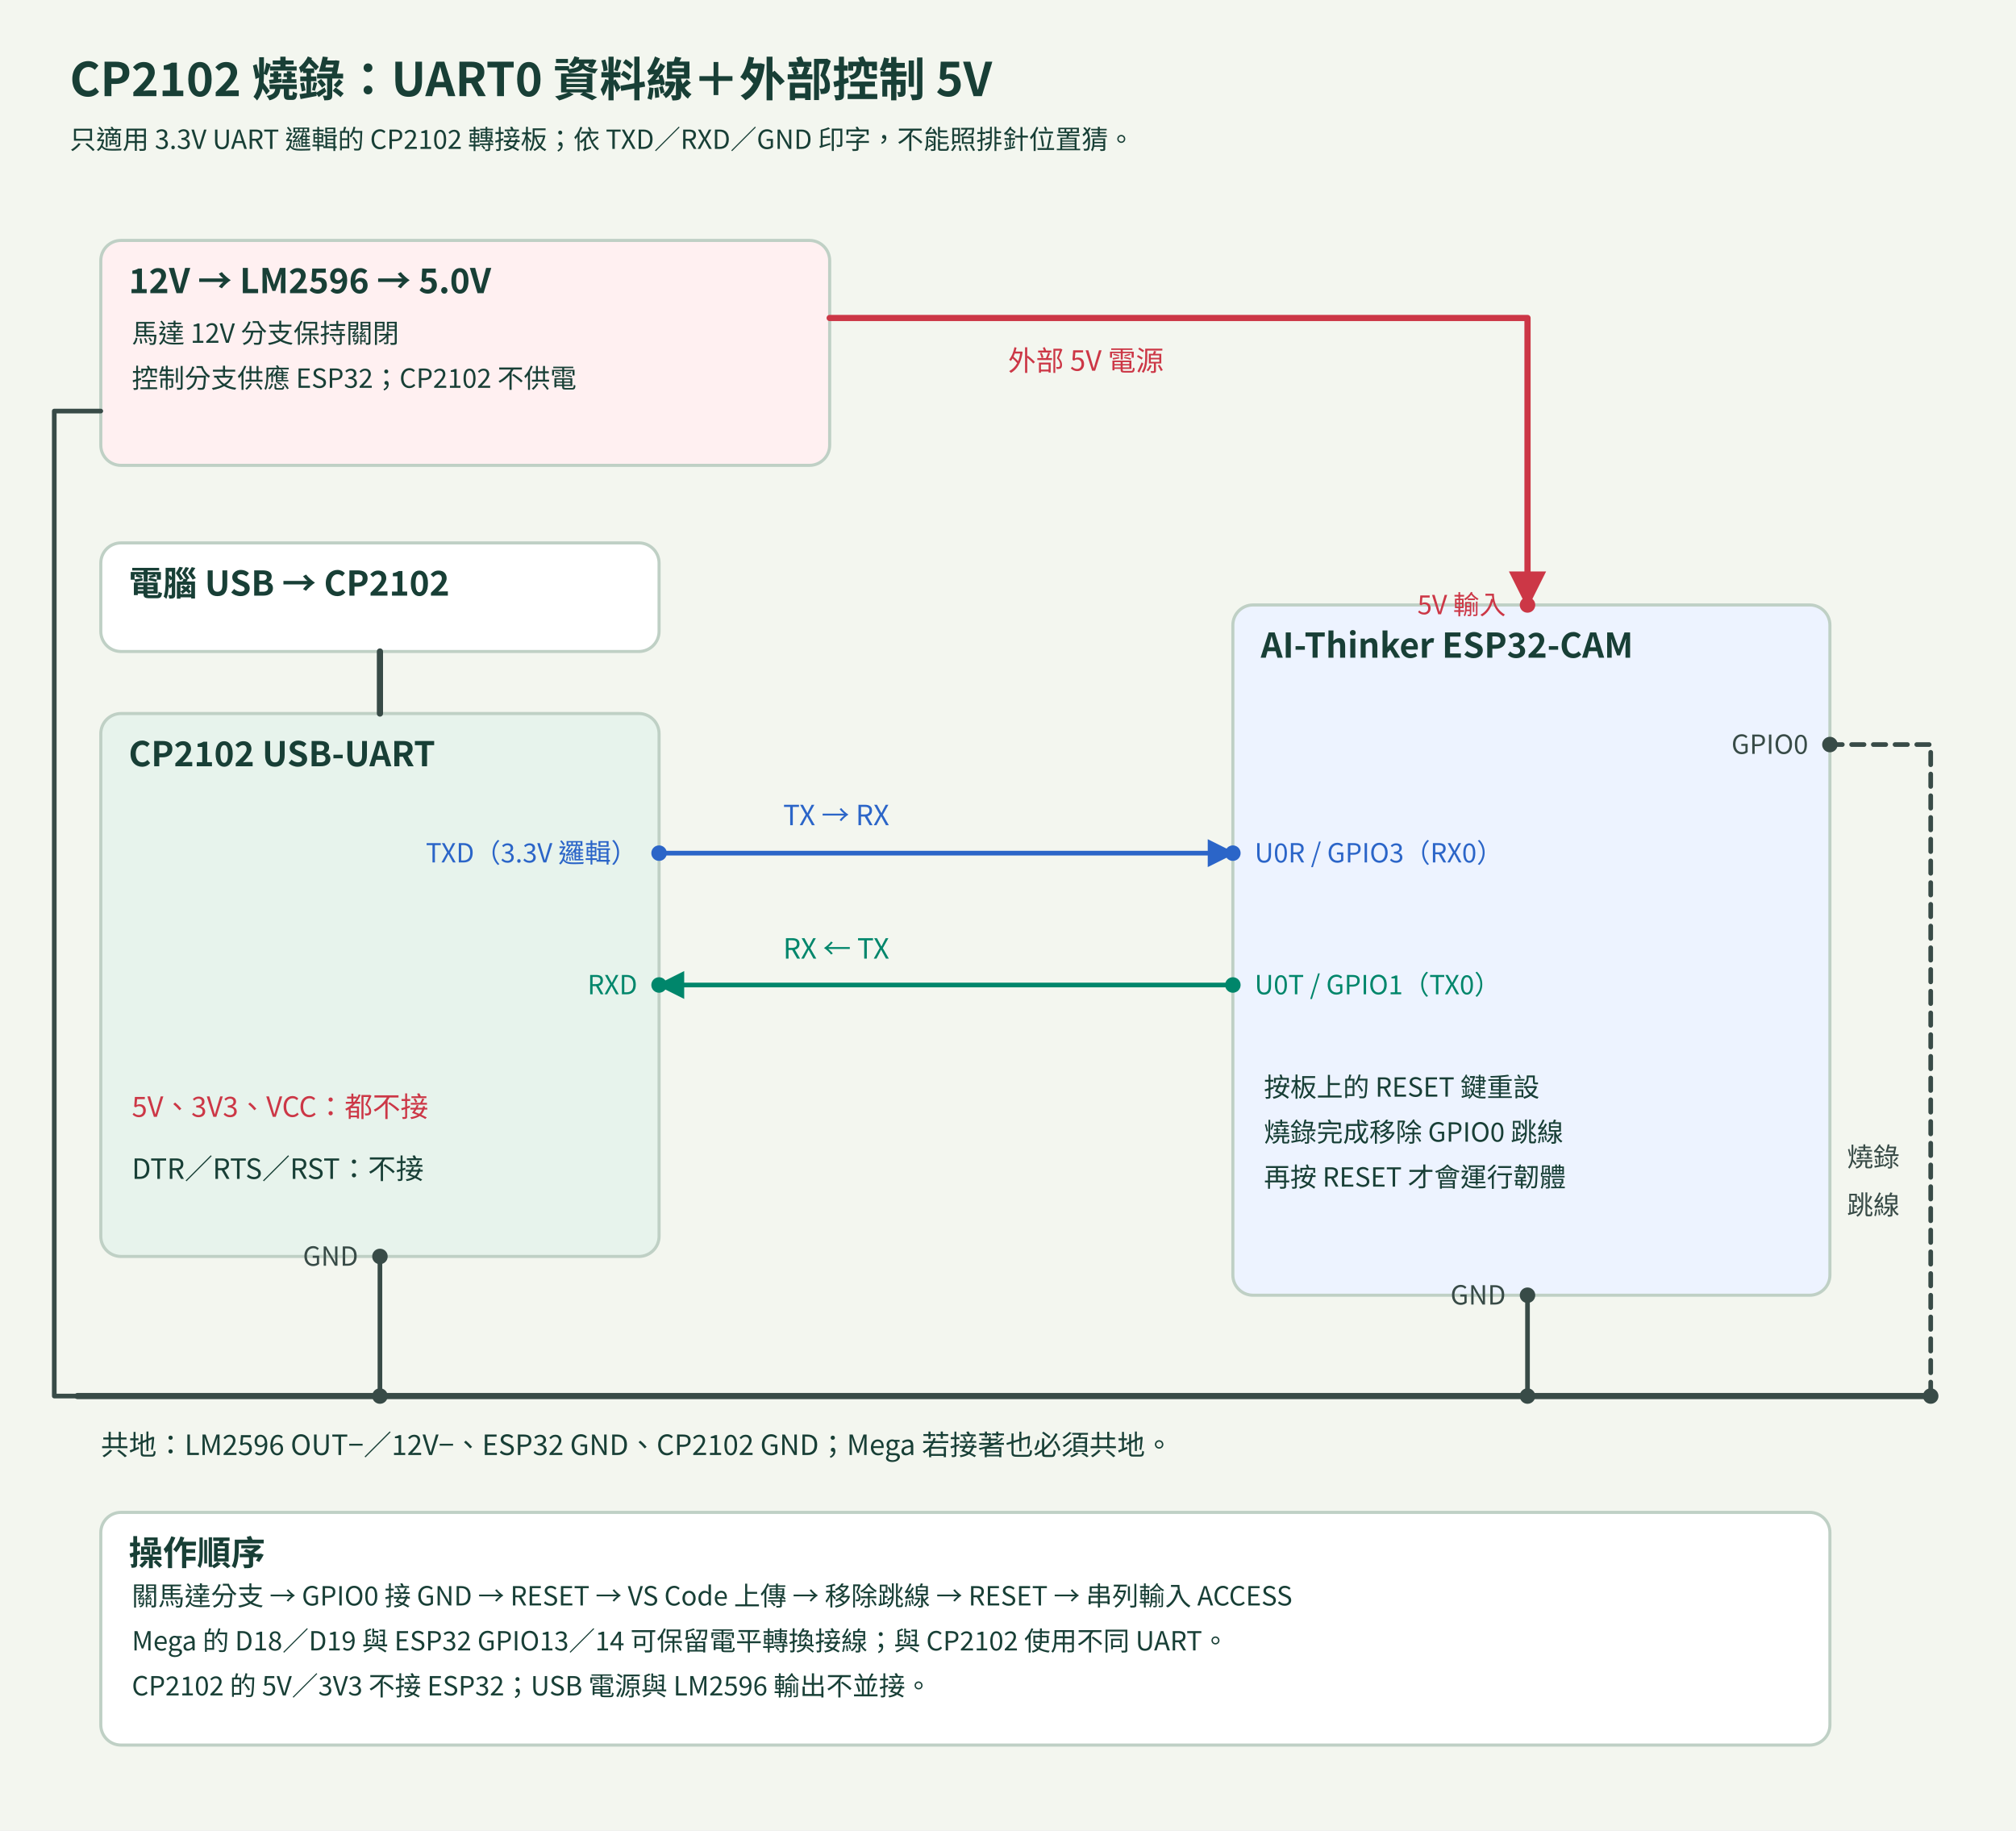
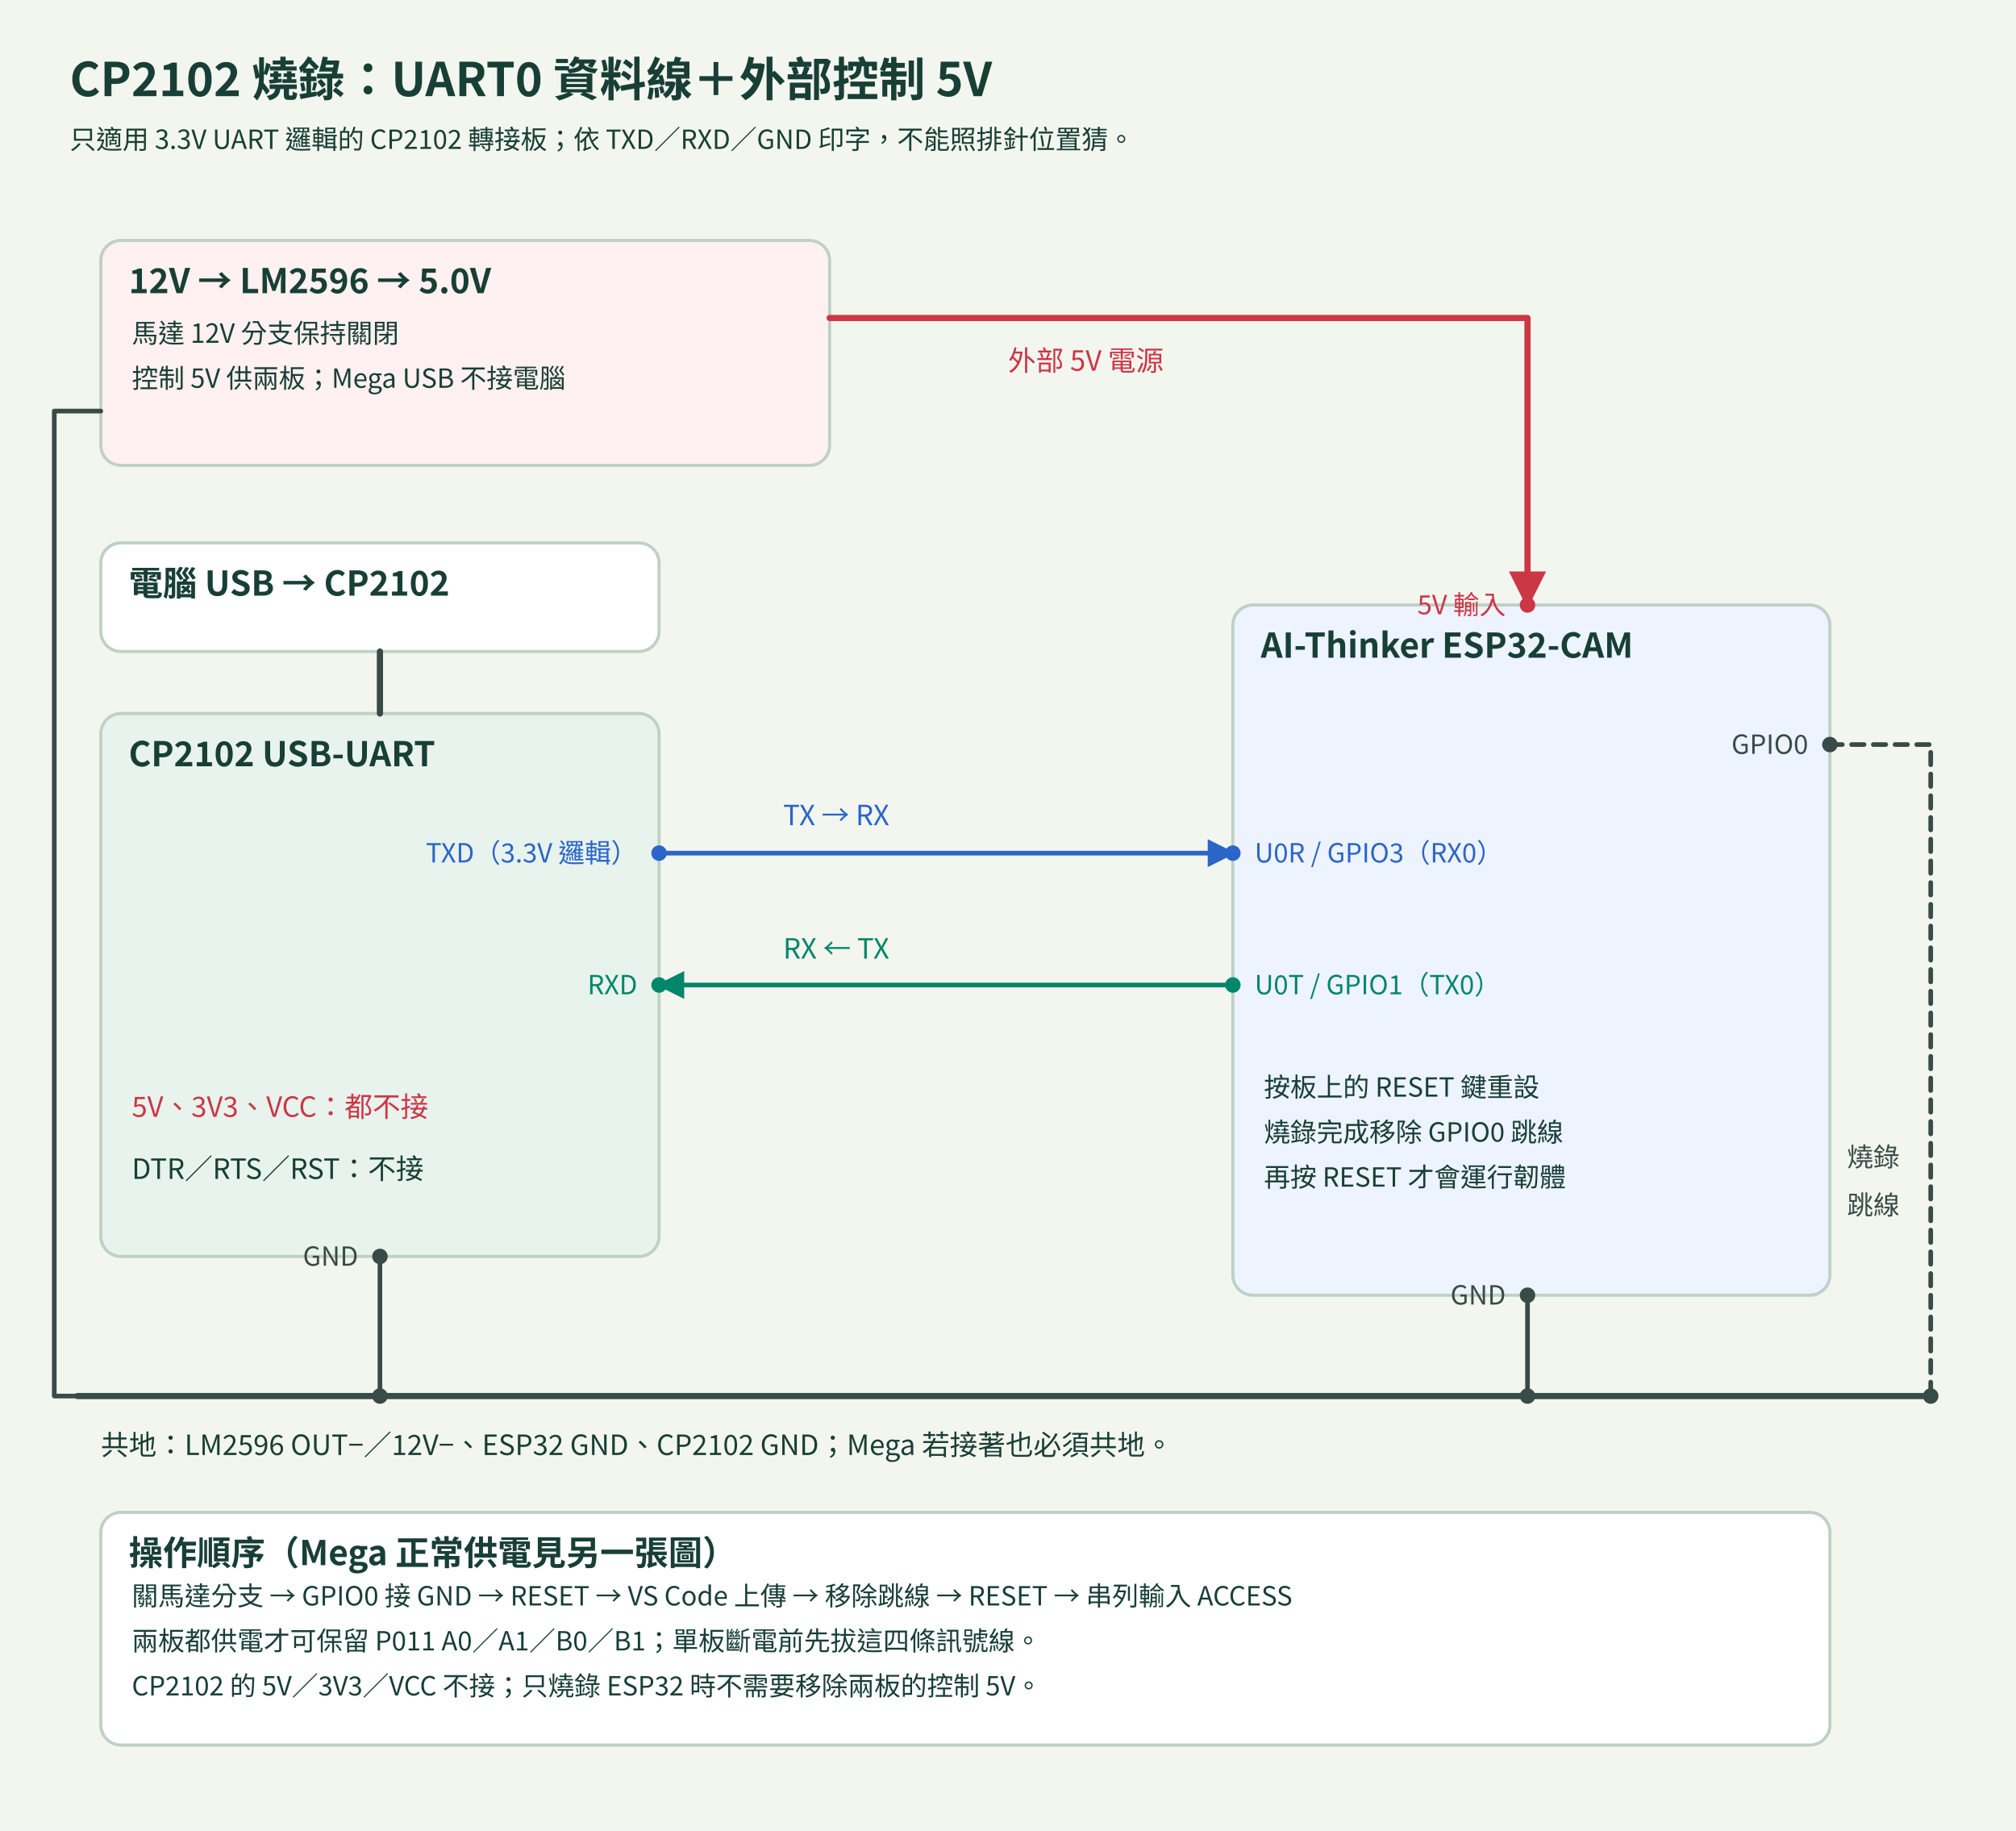
<svg xmlns="http://www.w3.org/2000/svg" viewBox="0 0 1300 1180" role="img" aria-labelledby="title desc">
  <defs>
    <marker id="arrow" viewBox="0 0 10 10" refX="9" refY="5" markerWidth="6" markerHeight="6" orient="auto-start-reverse">
      <path d="M0 0L10 5L0 10z" fill="context-stroke" />
    </marker>
  </defs>
  <style>text{font-family:"Microsoft JhengHei","Noto Sans CJK TC",sans-serif;fill:#183f36}.wire{fill:none;stroke-linejoin:round;stroke-linecap:round}</style>
  <rect width="1300" height="1180" fill="#f3f6ef" />
  <text x="45" y="62" font-size="30" font-weight="bold" text-anchor="start" style="fill:#183f36">CP2102 燒錄：UART0 資料線＋外部控制 5V</text>
  <text x="45" y="96" font-size="17" font-weight="normal" text-anchor="start" style="fill:#183f36">只適用 3.3V UART 邏輯的 CP2102 轉接板；依 TXD／RXD／GND 印字，不能照排針位置猜。</text>
  <rect x="65" y="155" width="470" height="145" rx="13" fill="#fff0f1" stroke="#bfd0c5" stroke-width="2" />
  <text x="83" y="189" font-size="22" font-weight="bold" text-anchor="start" style="fill:#183f36">12V → LM2596 → 5.0V</text>
  <text x="85" y="221" font-size="17" font-weight="normal" text-anchor="start" style="fill:#183f36">馬達 12V 分支保持關閉</text>
-   <text x="85" y="250" font-size="17" font-weight="normal" text-anchor="start" style="fill:#183f36">控制分支供應 ESP32；CP2102 不供電</text>
+   <text x="85" y="250" font-size="17" font-weight="normal" text-anchor="start" style="fill:#183f36">控制 5V 供兩板；Mega USB 不接電腦</text>
  <rect x="65" y="350" width="360" height="70" rx="13" fill="#fff" stroke="#bfd0c5" stroke-width="2" />
  <text x="83" y="384" font-size="22" font-weight="bold" text-anchor="start" style="fill:#183f36">電腦 USB → CP2102</text>
  <rect x="65" y="460" width="360" height="350" rx="13" fill="#e7f3ec" stroke="#bfd0c5" stroke-width="2" />
  <text x="83" y="494" font-size="22" font-weight="bold" text-anchor="start" style="fill:#183f36">CP2102 USB-UART</text>
  <polyline class="wire" points="245,420 245,460" stroke="#384b47" stroke-width="4" />
  <circle cx="425" cy="550" r="5" fill="#2b65c8" />
  <text x="411" y="556" font-size="17" font-weight="normal" text-anchor="end" style="fill:#2b65c8">TXD（3.3V 邏輯）</text>
  <circle cx="425" cy="635" r="5" fill="#00866b" />
  <text x="411" y="641" font-size="17" font-weight="normal" text-anchor="end" style="fill:#00866b">RXD</text>
  <circle cx="245" cy="810" r="5" fill="#384b47" />
  <text x="231" y="816" font-size="17" font-weight="normal" text-anchor="end" style="fill:#384b47">GND</text>
  <text x="85" y="720" font-size="18" font-weight="normal" text-anchor="start" style="fill:#cc3746">5V、3V3、VCC：都不接</text>
  <text x="85" y="760" font-size="18" font-weight="normal" text-anchor="start" style="fill:#183f36">DTR／RTS／RST：不接</text>
  <rect x="795" y="390" width="385" height="445" rx="13" fill="#edf3ff" stroke="#bfd0c5" stroke-width="2" />
  <text x="813" y="424" font-size="22" font-weight="bold" text-anchor="start" style="fill:#183f36">AI-Thinker ESP32-CAM</text>
  <circle cx="985" cy="390" r="5" fill="#cc3746" />
  <text x="971" y="396" font-size="17" font-weight="normal" text-anchor="end" style="fill:#cc3746">5V 輸入</text>
  <circle cx="795" cy="550" r="5" fill="#2b65c8" />
  <text x="809" y="556" font-size="17" font-weight="normal" text-anchor="start" style="fill:#2b65c8">U0R / GPIO3（RX0）</text>
  <circle cx="795" cy="635" r="5" fill="#00866b" />
  <text x="809" y="641" font-size="17" font-weight="normal" text-anchor="start" style="fill:#00866b">U0T / GPIO1（TX0）</text>
  <circle cx="1180" cy="480" r="5" fill="#384b47" />
  <text x="1166" y="486" font-size="17" font-weight="normal" text-anchor="end" style="fill:#384b47">GPIO0</text>
  <circle cx="985" cy="835" r="5" fill="#384b47" />
  <text x="971" y="841" font-size="17" font-weight="normal" text-anchor="end" style="fill:#384b47">GND</text>
  <text x="815" y="707" font-size="17" font-weight="normal" text-anchor="start" style="fill:#183f36">按板上的 RESET 鍵重設</text>
  <text x="815" y="736" font-size="17" font-weight="normal" text-anchor="start" style="fill:#183f36">燒錄完成移除 GPIO0 跳線</text>
  <text x="815" y="765" font-size="17" font-weight="normal" text-anchor="start" style="fill:#183f36">再按 RESET 才會運行韌體</text>
  <polyline class="wire" points="535,205 985,205 985,390" stroke="#cc3746" stroke-width="4" marker-end="url(#arrow)" />
  <text x="650" y="239" font-size="18" font-weight="normal" text-anchor="start" style="fill:#cc3746">外部 5V 電源</text>
  <polyline class="wire" points="425,550 795,550" stroke="#2b65c8" stroke-width="3" marker-end="url(#arrow)" />
  <text x="505" y="532" font-size="18" font-weight="normal" text-anchor="start" style="fill:#2b65c8">TX → RX</text>
  <polyline class="wire" points="795,635 425,635" stroke="#00866b" stroke-width="3" marker-end="url(#arrow)" />
  <text x="505" y="618" font-size="18" font-weight="normal" text-anchor="start" style="fill:#00866b">RX ← TX</text>
  <polyline class="wire" points="1180,480 1245,480 1245,900" stroke="#384b47" stroke-width="3" stroke-dasharray="8 6" />
  <text x="1225" y="752" font-size="17" font-weight="normal" text-anchor="end" style="fill:#384b47">燒錄</text>
  <text x="1225" y="783" font-size="17" font-weight="normal" text-anchor="end" style="fill:#384b47">跳線</text>
  <polyline class="wire" points="50,900 1245,900" stroke="#384b47" stroke-width="4" />
  <polyline class="wire" points="65,265 35,265 35,900 50,900" stroke="#384b47" stroke-width="3" />
  <polyline class="wire" points="245,810 245,900" stroke="#384b47" stroke-width="3" />
  <circle cx="245" cy="900" r="5" fill="#384b47" />
  <polyline class="wire" points="985,835 985,900" stroke="#384b47" stroke-width="3" />
  <circle cx="985" cy="900" r="5" fill="#384b47" />
  <circle cx="1245" cy="900" r="5" fill="#384b47" />
  <text x="65" y="938" font-size="18" font-weight="normal" text-anchor="start" style="fill:#183f36">共地：LM2596 OUT−／12V−、ESP32 GND、CP2102 GND；Mega 若接著也必須共地。</text>
  <rect x="65" y="975" width="1115" height="150" rx="13" fill="#fff" stroke="#bfd0c5" stroke-width="2" />
-   <text x="83" y="1009" font-size="22" font-weight="bold" text-anchor="start" style="fill:#183f36">操作順序</text>
+   <text x="83" y="1009" font-size="22" font-weight="bold" text-anchor="start" style="fill:#183f36">操作順序（Mega 正常供電見另一張圖）</text>
  <text x="85" y="1035" font-size="17" font-weight="normal" text-anchor="start" style="fill:#183f36">關馬達分支 → GPIO0 接 GND → RESET → VS Code 上傳 → 移除跳線 → RESET → 串列輸入 ACCESS</text>
-   <text x="85" y="1064" font-size="17" font-weight="normal" text-anchor="start" style="fill:#183f36">Mega 的 D18／D19 與 ESP32 GPIO13／14 可保留電平轉換接線；與 CP2102 使用不同 UART。</text>
-   <text x="85" y="1093" font-size="17" font-weight="normal" text-anchor="start" style="fill:#183f36">CP2102 的 5V／3V3 不接 ESP32；USB 電源與 LM2596 輸出不並接。</text>
+   <text x="85" y="1064" font-size="17" font-weight="normal" text-anchor="start" style="fill:#183f36">兩板都供電才可保留 P011 A0／A1／B0／B1；單板斷電前先拔這四條訊號線。</text>
+   <text x="85" y="1093" font-size="17" font-weight="normal" text-anchor="start" style="fill:#183f36">CP2102 的 5V／3V3／VCC 不接；只燒錄 ESP32 時不需要移除兩板的控制 5V。</text>
</svg>
